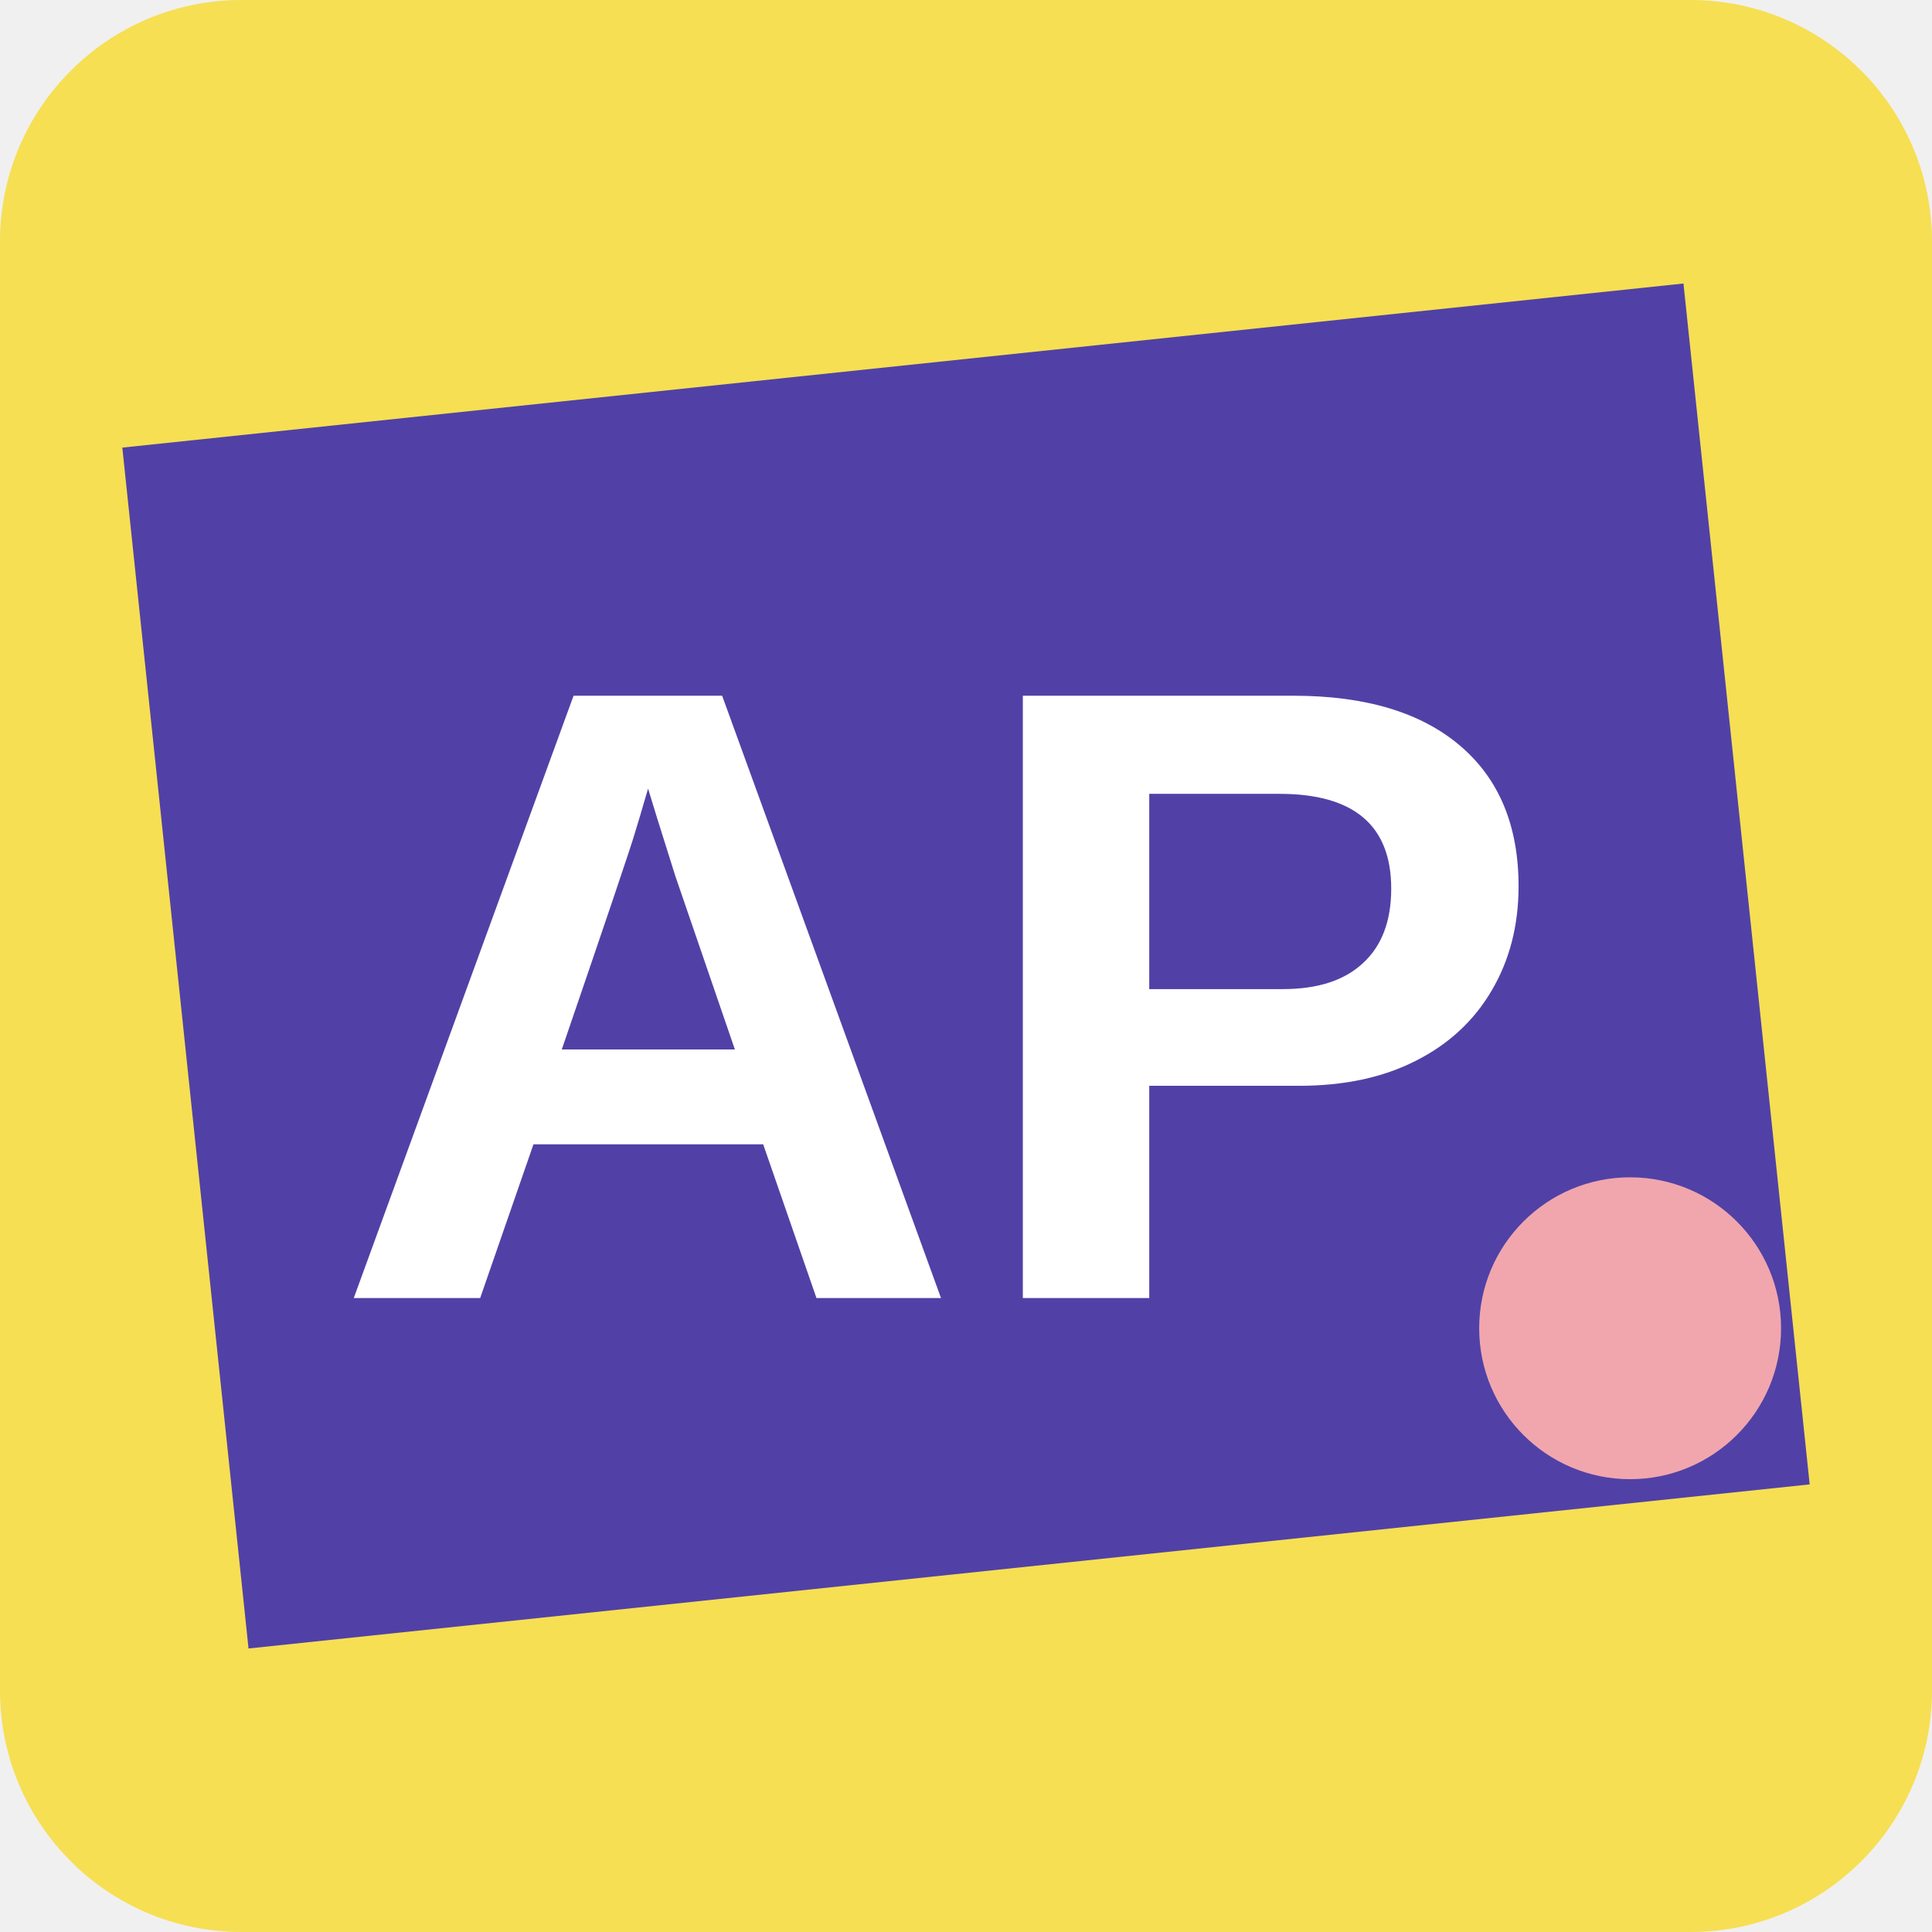
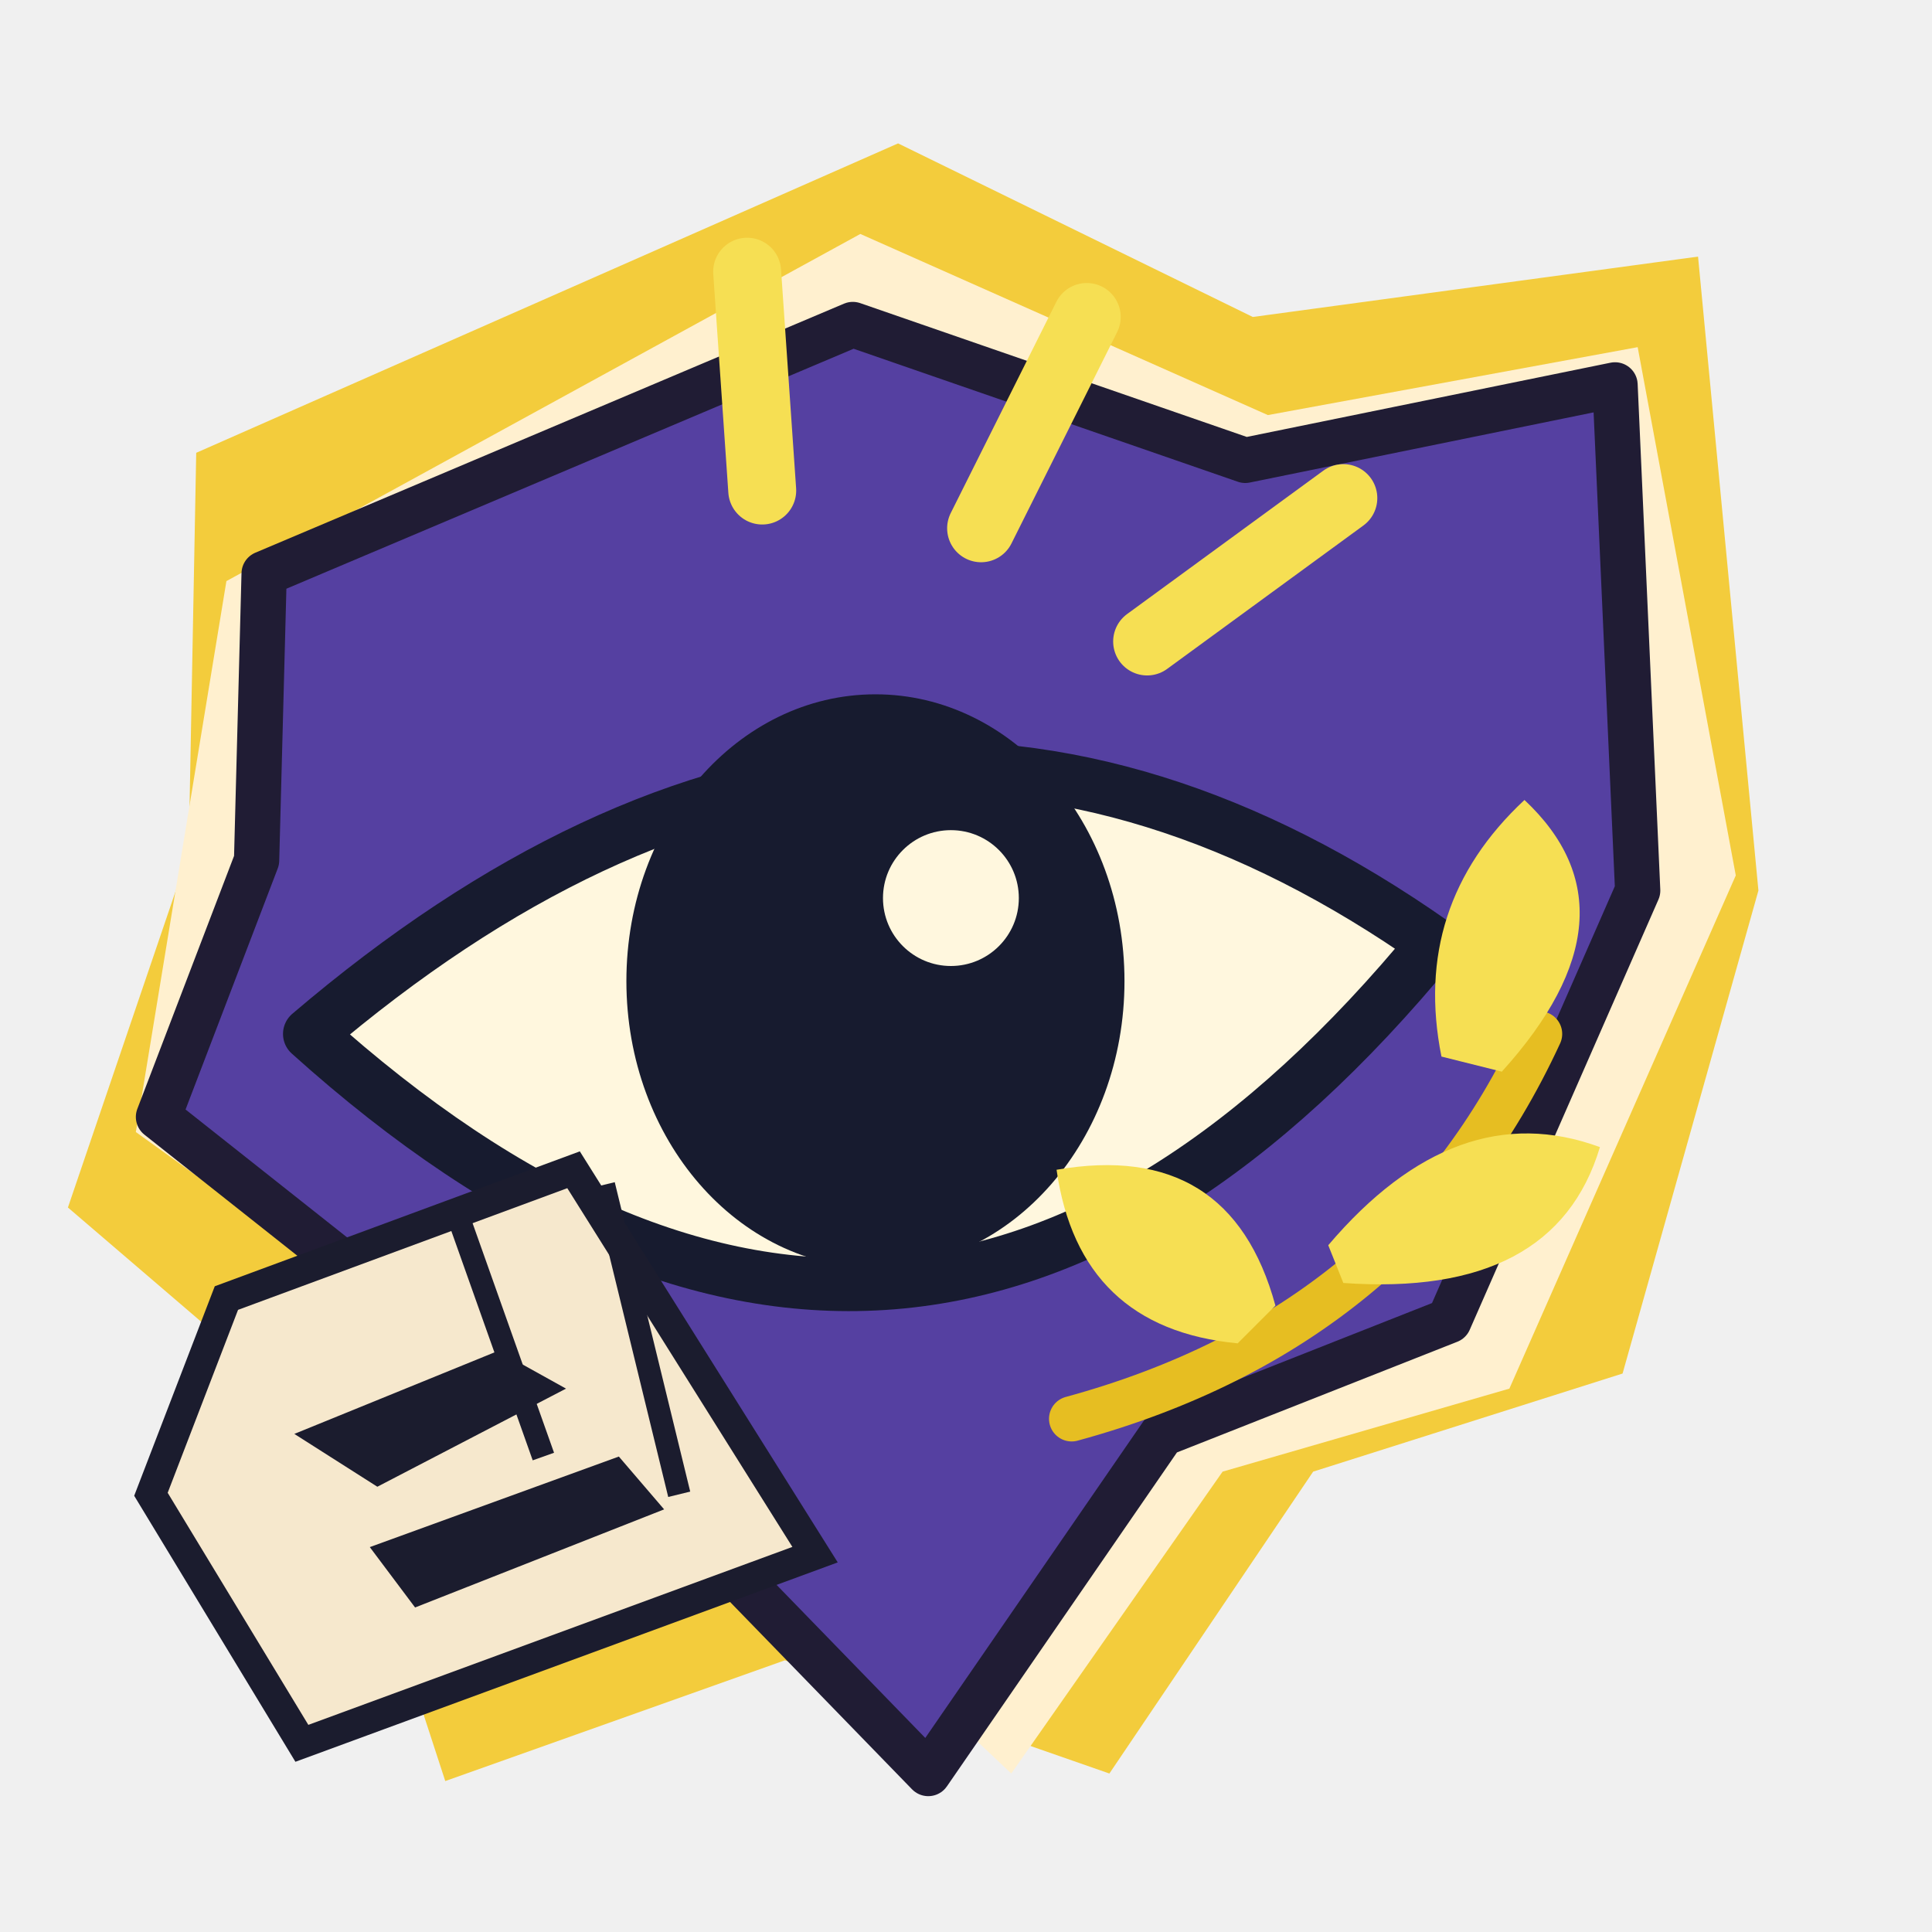
- <svg xmlns="http://www.w3.org/2000/svg" viewBox="0 0 64 64">
-   <rect width="64" height="64" rx="8" fill="#f6df53" />
-   <path fill="#5141a6" d="M6 12h52v40H6z" transform="rotate(-6 32 32)" />
-   <text x="11" y="43" fill="#fff" font-family="Arial,Helvetica,sans-serif" font-size="29" font-weight="900">AP</text>
-   <circle cx="54" cy="44" r="5" fill="#f1a6ae" />
+ <svg xmlns="http://www.w3.org/2000/svg" viewBox="0 0 256 256">
+   <path d="M26 60 119 19l47 23 59-8 8 84-18 64-41 13-27 40-43-15-45 16-15-46L9 160l16-47Z" fill="#f3cc3c" />
+   <path d="M30 77 114 31l54 24 49-9 13 70-30 68-38 11-28 40-36-34-50 17-5-50-25-18Z" fill="#fff0cf" />
+   <path d="M35 76 113 43l52 18 49-10 3 67-25 57-38 15-31 45-34-35-42 12-2-45-24-19 13-34Z" fill="#5540a1" stroke="#201c34" stroke-width="6" stroke-linejoin="round" />
+   <path d="M41 137Q116 73 190 125q-69 84-149 12Z" fill="#fff7de" stroke="#171b2f" stroke-width="7" stroke-linejoin="round" />
+   <ellipse cx="116" cy="130" rx="33" ry="38" fill="#171b2f" />
+   <circle cx="126" cy="119" r="9" fill="#fff7de" />
+   <path d="m101 65-2-29m31 34 14-28m8 43 26-19" stroke="#f6df53" stroke-width="9" stroke-linecap="round" />
+   <path d="M142 188q44-12 62-51" fill="none" stroke="#e6be22" stroke-width="6" stroke-linecap="round" />
+   <path d="M164 178q-21-2-24-23 23-4 29 18Zm12-13q17-20 36-13-6 20-34 18Zm15-25q-4-20 11-34 16 15-3 36Z" fill="#f6df53" />
+   <path d="M30 172 76 155l32 51-68 25-20-33Z" fill="#f6e8cd" stroke="#1b1c2e" stroke-width="4" />
+   <path d="m39 190 27-11 9 5-25 13Zm10 15 33-12 6 7-33 13Z" fill="#1b1c2e" />
+   <path d="m61 162 11 31m8-36 10 41" stroke="#1b1c2e" stroke-width="3" />
</svg>
